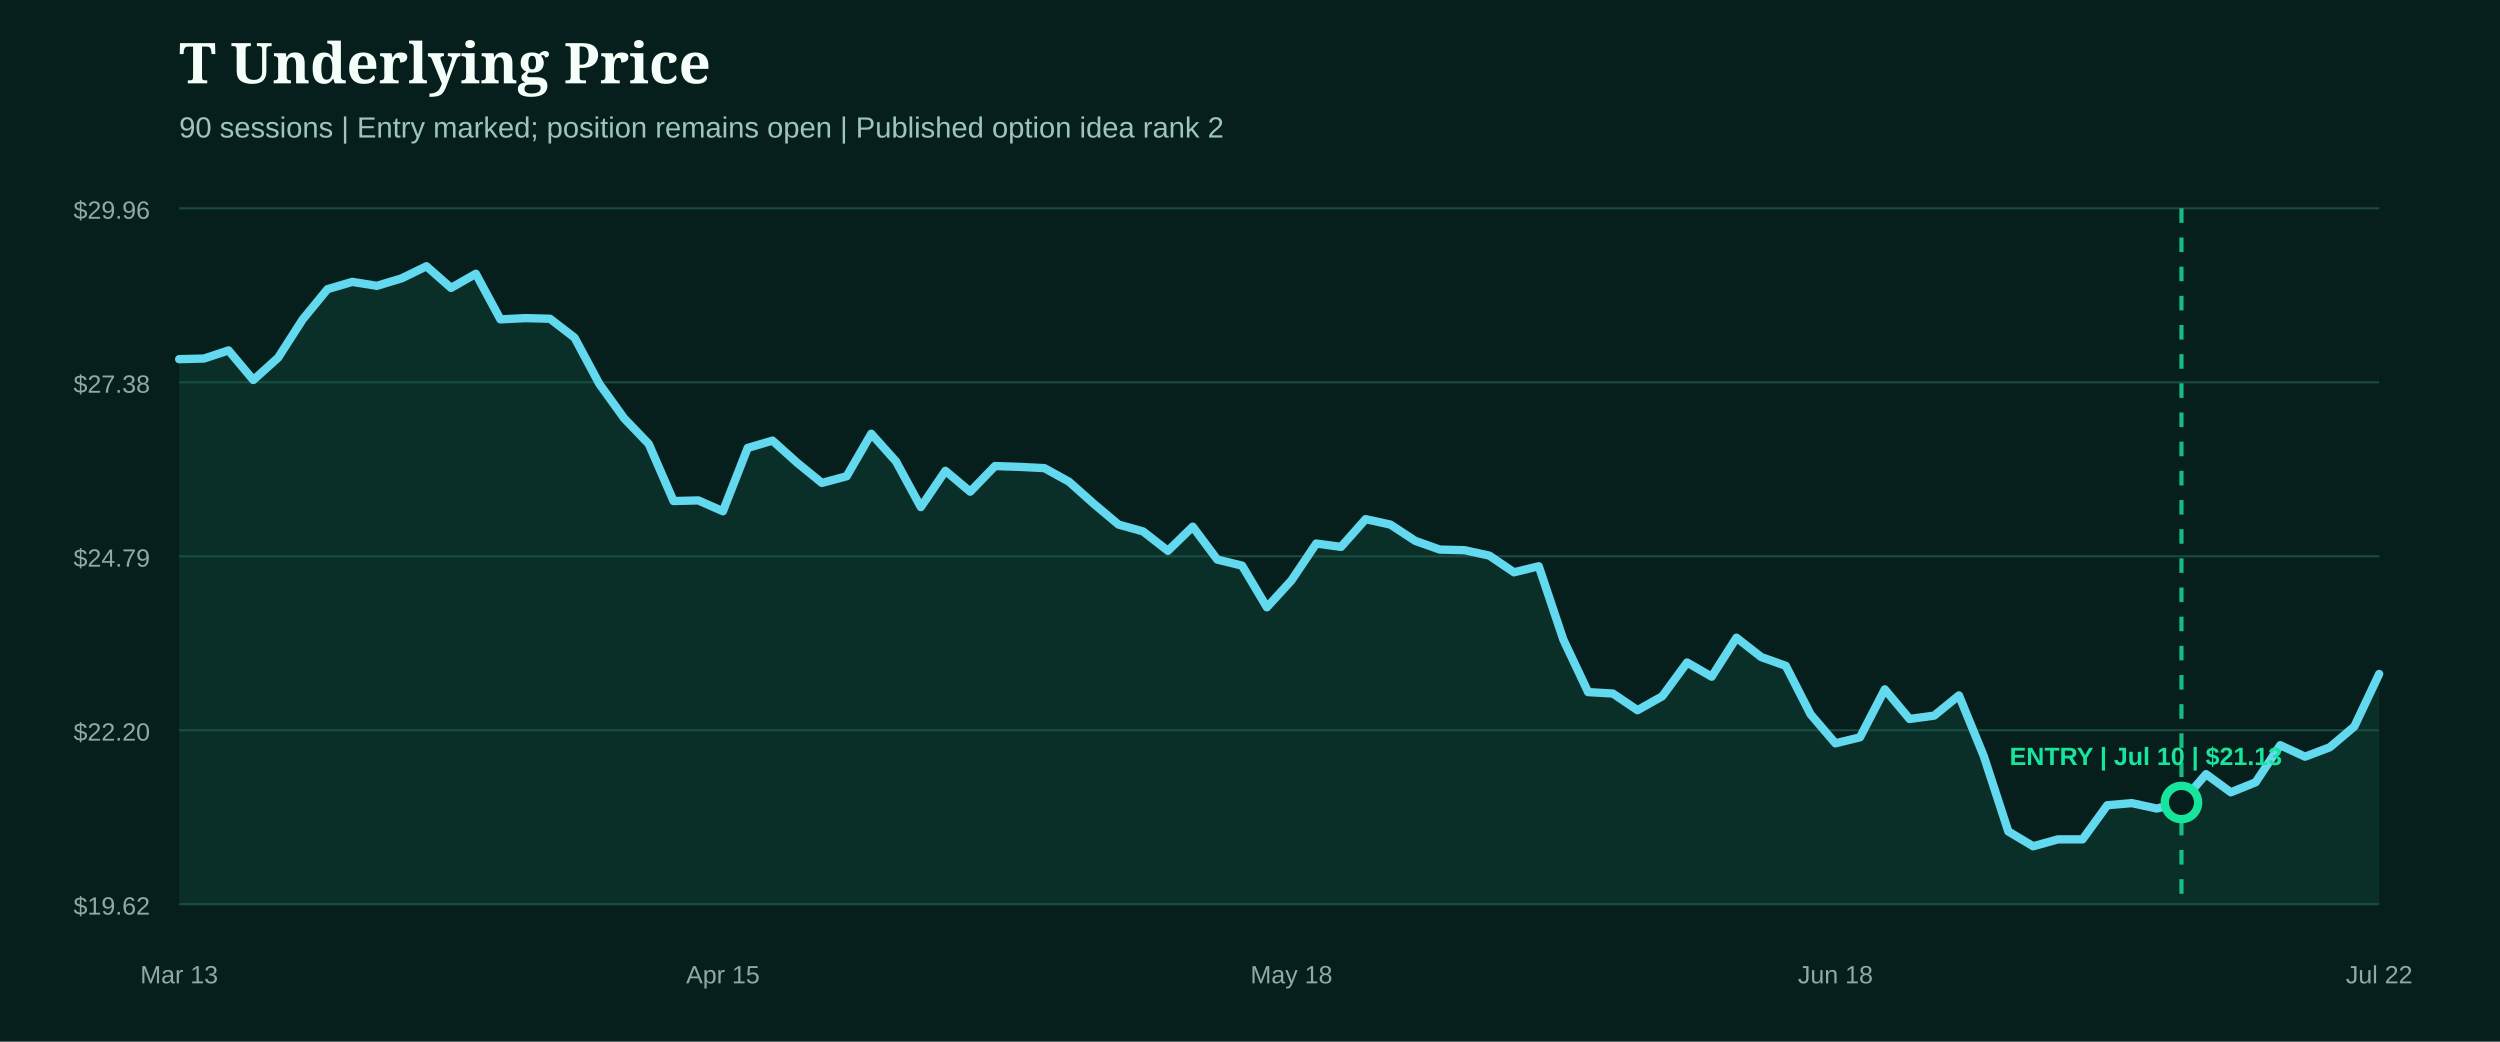
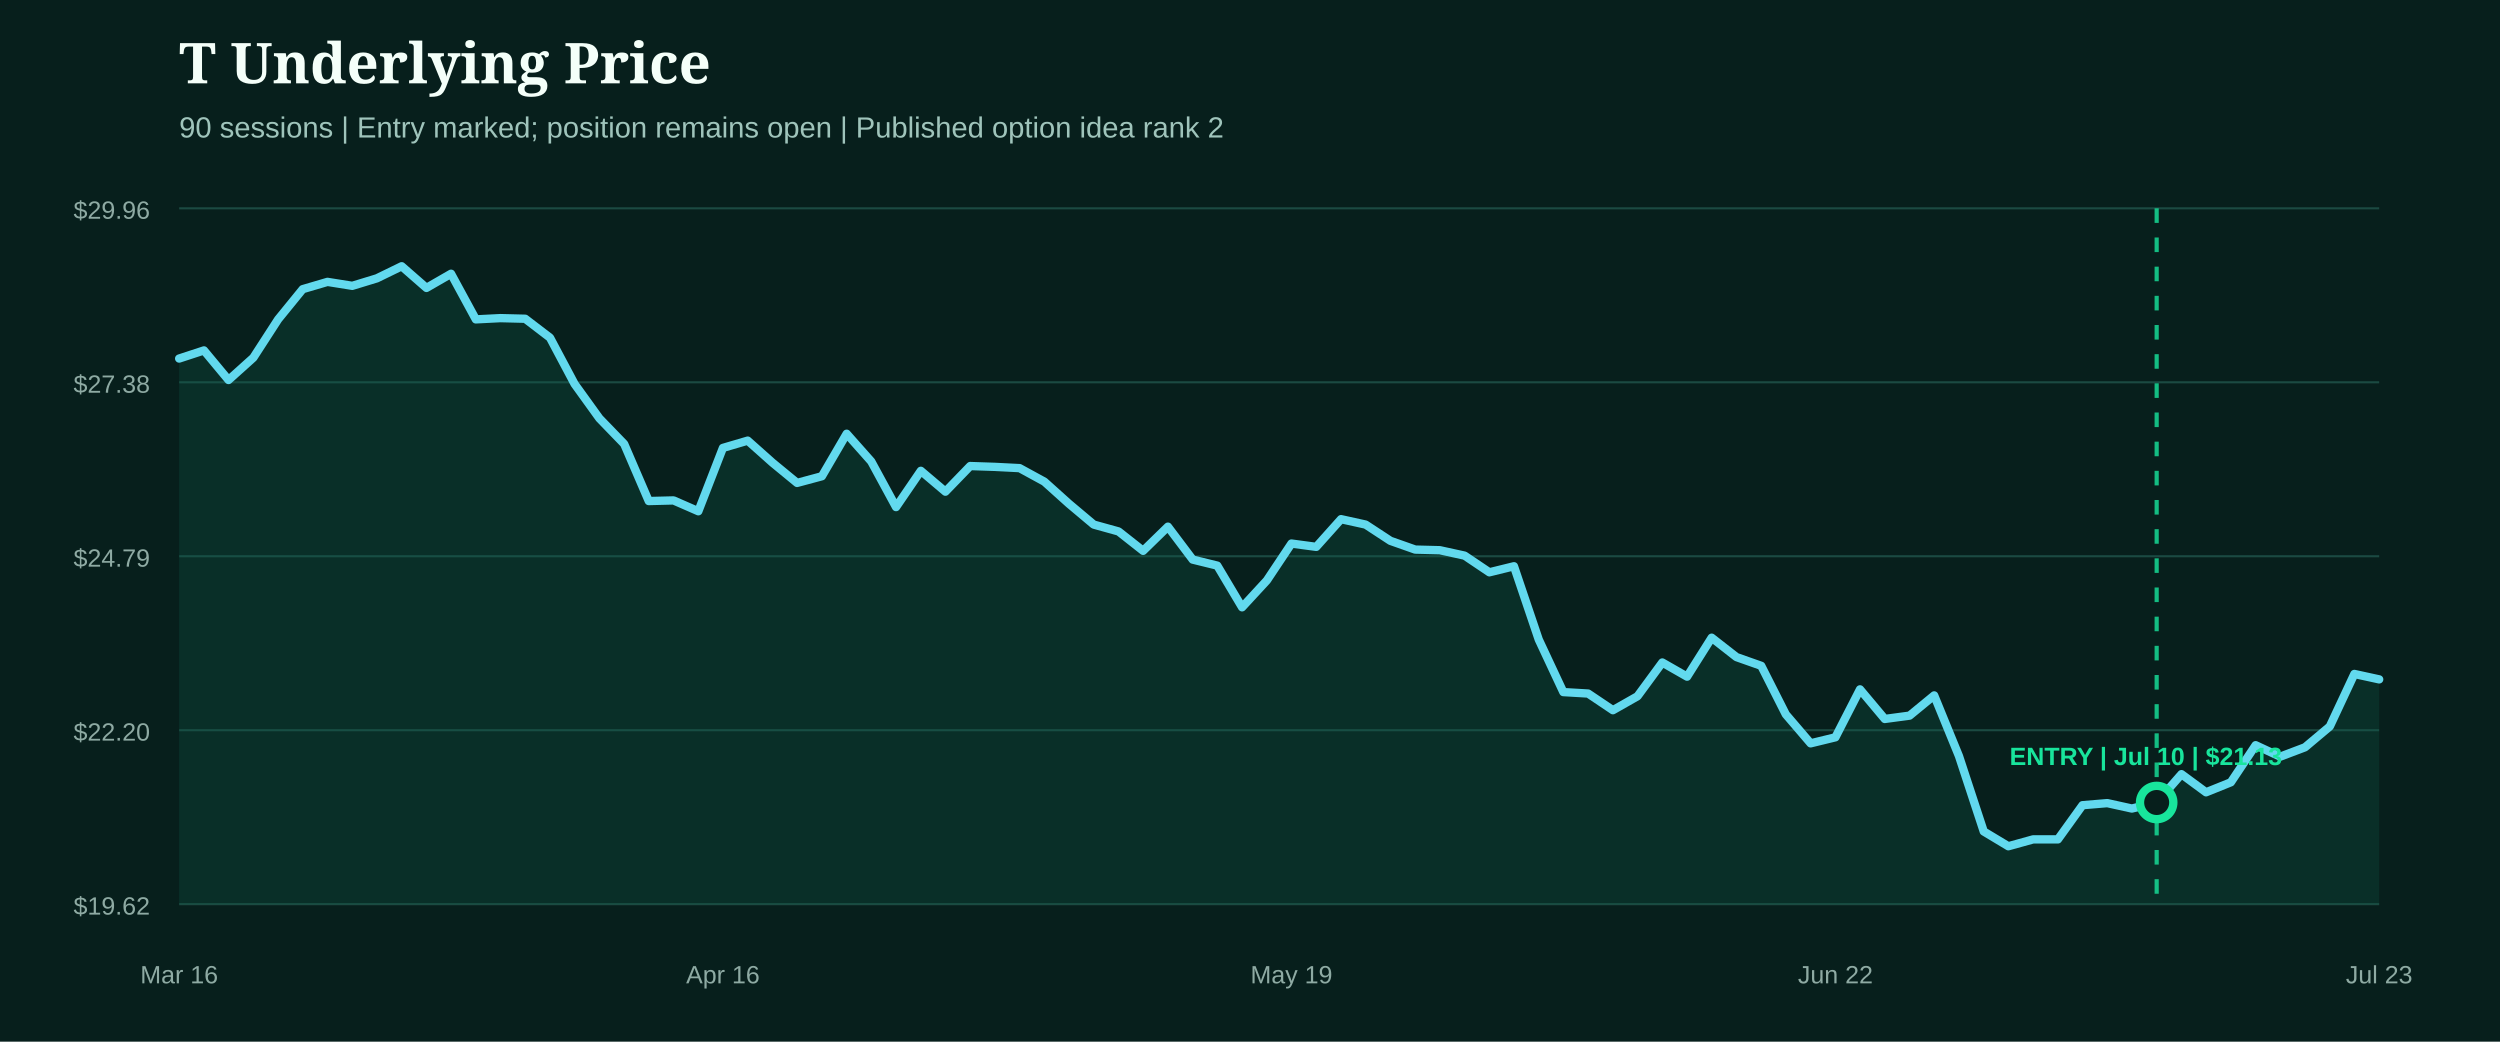
<svg xmlns="http://www.w3.org/2000/svg" width="1200" height="500" viewBox="0 0 1200 500" role="img" aria-label="T underlying price from entry">
  <rect width="1200" height="500" fill="#071f1c" />
  <style>.head{fill:#f4fff9;font:800 27px Georgia,serif}.sub{fill:#9fc4bb;font:14px Arial,sans-serif}.axis{fill:#8eaaa3;font:12px Arial,sans-serif}.marker{font:800 12px Arial,sans-serif}</style>
  <text x="86" y="40" class="head">T Underlying Price</text>
  <text x="86" y="66" class="sub">90 sessions | Entry marked; position remains open | Published option idea rank 2</text>
  <line x1="86" x2="1142" y1="100.0" y2="100.0" stroke="#1b4a42" stroke-width="1" />
  <text x="72" y="105.0" text-anchor="end" class="axis">$29.96</text>
  <line x1="86" x2="1142" y1="183.5" y2="183.5" stroke="#1b4a42" stroke-width="1" />
  <text x="72" y="188.5" text-anchor="end" class="axis">$27.38</text>
  <line x1="86" x2="1142" y1="267.0" y2="267.0" stroke="#1b4a42" stroke-width="1" />
  <text x="72" y="272.0" text-anchor="end" class="axis">$24.79</text>
  <line x1="86" x2="1142" y1="350.5" y2="350.5" stroke="#1b4a42" stroke-width="1" />
  <text x="72" y="355.5" text-anchor="end" class="axis">$22.20</text>
  <line x1="86" x2="1142" y1="434.0" y2="434.0" stroke="#1b4a42" stroke-width="1" />
  <text x="72" y="439.0" text-anchor="end" class="axis">$19.62</text>
-   <path d="M86.0,172.4 L97.9,172.1 L109.7,168.2 L121.6,182.4 L133.5,171.7 L145.3,153.3 L157.2,138.8 L169.1,135.3 L180.9,137.2 L192.8,133.6 L204.7,127.8 L216.5,138.2 L228.4,131.4 L240.2,153.3 L252.1,152.7 L264.0,153.0 L275.8,162.1 L287.7,184.3 L299.6,200.8 L311.4,213.1 L323.3,240.5 L335.2,240.2 L347.0,245.4 L358.9,215.0 L370.8,211.5 L382.6,222.1 L394.5,231.8 L406.4,228.6 L418.2,208.2 L430.1,221.5 L442.0,243.4 L453.8,226.0 L465.7,236.0 L477.6,223.7 L489.4,224.1 L501.3,224.7 L513.1,231.2 L525.0,241.8 L536.9,251.8 L548.7,255.1 L560.6,264.4 L572.5,252.8 L584.3,268.6 L596.2,271.5 L608.1,291.5 L619.9,278.6 L631.8,260.9 L643.7,262.5 L655.5,249.2 L667.4,251.8 L679.3,259.6 L691.1,263.8 L703.0,264.1 L714.9,266.7 L726.7,274.7 L738.6,271.8 L750.4,307.0 L762.3,332.2 L774.2,332.9 L786.0,340.9 L797.9,334.2 L809.8,318.0 L821.6,324.8 L833.5,306.1 L845.4,315.4 L857.2,319.6 L869.1,342.9 L881.0,356.8 L892.8,353.9 L904.7,330.9 L916.6,345.1 L928.4,343.5 L940.3,333.8 L952.2,362.9 L964.0,399.1 L975.9,406.2 L987.8,402.9 L999.6,402.9 L1011.5,386.5 L1023.3,385.5 L1035.2,388.1 L1047.1,385.2 L1058.9,371.6 L1070.8,380.3 L1082.7,375.5 L1094.5,357.7 L1106.4,363.2 L1118.3,358.7 L1130.1,348.7 L1142.0,323.5 L1142.0,434.0 L86.0,434.0 Z" fill="#0f5949" opacity="0.28" />
-   <path d="M86.0,172.4 L97.9,172.1 L109.7,168.2 L121.6,182.4 L133.5,171.7 L145.3,153.3 L157.2,138.8 L169.1,135.3 L180.9,137.2 L192.8,133.6 L204.7,127.8 L216.5,138.2 L228.4,131.4 L240.2,153.3 L252.1,152.7 L264.0,153.0 L275.8,162.1 L287.7,184.3 L299.6,200.8 L311.4,213.1 L323.3,240.5 L335.2,240.2 L347.0,245.4 L358.9,215.0 L370.8,211.5 L382.6,222.1 L394.5,231.8 L406.4,228.6 L418.2,208.2 L430.1,221.5 L442.0,243.4 L453.8,226.0 L465.7,236.0 L477.6,223.7 L489.4,224.1 L501.3,224.7 L513.1,231.2 L525.0,241.8 L536.9,251.8 L548.7,255.1 L560.6,264.4 L572.5,252.8 L584.3,268.6 L596.2,271.5 L608.1,291.5 L619.9,278.6 L631.8,260.9 L643.7,262.5 L655.5,249.2 L667.4,251.8 L679.3,259.6 L691.1,263.8 L703.0,264.1 L714.9,266.7 L726.7,274.7 L738.6,271.8 L750.4,307.0 L762.3,332.2 L774.2,332.9 L786.0,340.9 L797.9,334.2 L809.8,318.0 L821.6,324.8 L833.5,306.1 L845.4,315.4 L857.2,319.6 L869.1,342.9 L881.0,356.8 L892.8,353.9 L904.7,330.9 L916.6,345.1 L928.4,343.5 L940.3,333.8 L952.2,362.9 L964.0,399.1 L975.9,406.2 L987.8,402.9 L999.6,402.9 L1011.5,386.5 L1023.3,385.5 L1035.2,388.1 L1047.1,385.2 L1058.9,371.6 L1070.8,380.3 L1082.7,375.5 L1094.5,357.7 L1106.4,363.2 L1118.3,358.7 L1130.1,348.7 L1142.0,323.5" fill="none" stroke="#62d9ee" stroke-width="4" stroke-linecap="round" stroke-linejoin="round" />
+   <path d="M86.0,172.1 L97.9,168.2 L109.7,182.4 L121.6,171.7 L133.5,153.3 L145.3,138.8 L157.2,135.3 L169.1,137.2 L180.9,133.6 L192.8,127.8 L204.7,138.2 L216.5,131.4 L228.4,153.3 L240.2,152.7 L252.1,153.0 L264.0,162.1 L275.8,184.3 L287.7,200.8 L299.6,213.1 L311.4,240.5 L323.3,240.2 L335.2,245.4 L347.0,215.0 L358.9,211.5 L370.8,222.1 L382.6,231.8 L394.5,228.6 L406.4,208.2 L418.2,221.5 L430.1,243.4 L442.0,226.0 L453.8,236.0 L465.7,223.7 L477.6,224.1 L489.4,224.7 L501.3,231.2 L513.1,241.8 L525.0,251.8 L536.9,255.1 L548.7,264.4 L560.6,252.8 L572.5,268.6 L584.3,271.5 L596.2,291.5 L608.1,278.6 L619.9,260.9 L631.8,262.5 L643.7,249.2 L655.5,251.8 L667.4,259.6 L679.3,263.8 L691.1,264.1 L703.0,266.7 L714.9,274.7 L726.7,271.8 L738.6,307.0 L750.4,332.2 L762.3,332.9 L774.2,340.9 L786.0,334.2 L797.9,318.0 L809.8,324.8 L821.6,306.1 L833.5,315.4 L845.4,319.6 L857.2,342.9 L869.1,356.8 L881.0,353.9 L892.8,330.9 L904.7,345.1 L916.6,343.5 L928.4,333.8 L940.3,362.9 L952.2,399.1 L964.0,406.2 L975.9,402.9 L987.8,402.9 L999.6,386.5 L1011.5,385.5 L1023.3,388.1 L1035.2,385.2 L1047.1,371.6 L1058.9,380.3 L1070.8,375.5 L1082.7,357.7 L1094.5,363.2 L1106.4,358.7 L1118.3,348.7 L1130.1,323.5 L1142.0,326.1 L1142.0,434.0 L86.0,434.0 Z" fill="#0f5949" opacity="0.28" />
+   <path d="M86.0,172.1 L97.9,168.2 L109.7,182.4 L121.6,171.7 L133.5,153.3 L145.3,138.8 L157.2,135.3 L169.1,137.2 L180.9,133.6 L192.8,127.8 L204.7,138.2 L216.5,131.4 L228.4,153.3 L240.2,152.7 L252.1,153.0 L264.0,162.1 L275.8,184.3 L287.7,200.8 L299.6,213.1 L311.4,240.5 L323.3,240.2 L335.2,245.4 L347.0,215.0 L358.9,211.5 L370.8,222.1 L382.6,231.8 L394.5,228.6 L406.4,208.2 L418.2,221.5 L430.1,243.4 L442.0,226.0 L453.8,236.0 L465.7,223.7 L477.6,224.1 L489.4,224.7 L501.3,231.2 L513.1,241.8 L525.0,251.8 L536.9,255.1 L548.7,264.4 L560.6,252.8 L572.5,268.6 L584.3,271.5 L596.2,291.5 L608.1,278.6 L619.9,260.9 L631.8,262.5 L643.7,249.2 L655.5,251.8 L667.4,259.6 L679.3,263.8 L691.1,264.1 L703.0,266.7 L714.9,274.7 L726.7,271.8 L738.6,307.0 L750.4,332.2 L762.3,332.9 L774.2,340.9 L786.0,334.2 L797.9,318.0 L809.8,324.8 L821.6,306.1 L833.5,315.4 L845.4,319.6 L857.2,342.9 L869.1,356.8 L881.0,353.9 L892.8,330.9 L904.7,345.1 L916.6,343.5 L928.4,333.8 L940.3,362.9 L952.2,399.1 L964.0,406.2 L975.9,402.9 L987.8,402.9 L999.6,386.5 L1011.5,385.5 L1023.3,388.1 L1035.2,385.2 L1047.1,371.6 L1058.9,380.3 L1070.8,375.5 L1082.7,357.7 L1094.5,363.2 L1106.4,358.7 L1118.3,348.7 L1130.1,323.5 L1142.0,326.1" fill="none" stroke="#62d9ee" stroke-width="4" stroke-linecap="round" stroke-linejoin="round" />
  <g>
-     <line x1="1047.1" x2="1047.1" y1="100" y2="434" stroke="#18e59c" stroke-width="2" stroke-dasharray="7 7" opacity="0.8" />
-     <circle cx="1047.1" cy="385.2" r="8" fill="#071f1c" stroke="#18e59c" stroke-width="4" />
+     <line x1="1035.2" x2="1035.2" y1="100" y2="434" stroke="#18e59c" stroke-width="2" stroke-dasharray="7 7" opacity="0.8" />
+     <circle cx="1035.2" cy="385.2" r="8" fill="#071f1c" stroke="#18e59c" stroke-width="4" />
    <text x="1030.0" y="367.2" text-anchor="middle" class="marker" fill="#18e59c">ENTRY | Jul 10 | $21.13</text>
  </g>
-   <text x="86.0" y="472" text-anchor="middle" class="axis">Mar 13</text>
-   <text x="347.0" y="472" text-anchor="middle" class="axis">Apr 15</text>
-   <text x="619.9" y="472" text-anchor="middle" class="axis">May 18</text>
-   <text x="881.0" y="472" text-anchor="middle" class="axis">Jun 18</text>
-   <text x="1142.0" y="472" text-anchor="middle" class="axis">Jul 22</text>
+   <text x="86.0" y="472" text-anchor="middle" class="axis">Mar 16</text>
+   <text x="347.0" y="472" text-anchor="middle" class="axis">Apr 16</text>
+   <text x="619.9" y="472" text-anchor="middle" class="axis">May 19</text>
+   <text x="881.0" y="472" text-anchor="middle" class="axis">Jun 22</text>
+   <text x="1142.0" y="472" text-anchor="middle" class="axis">Jul 23</text>
</svg>
